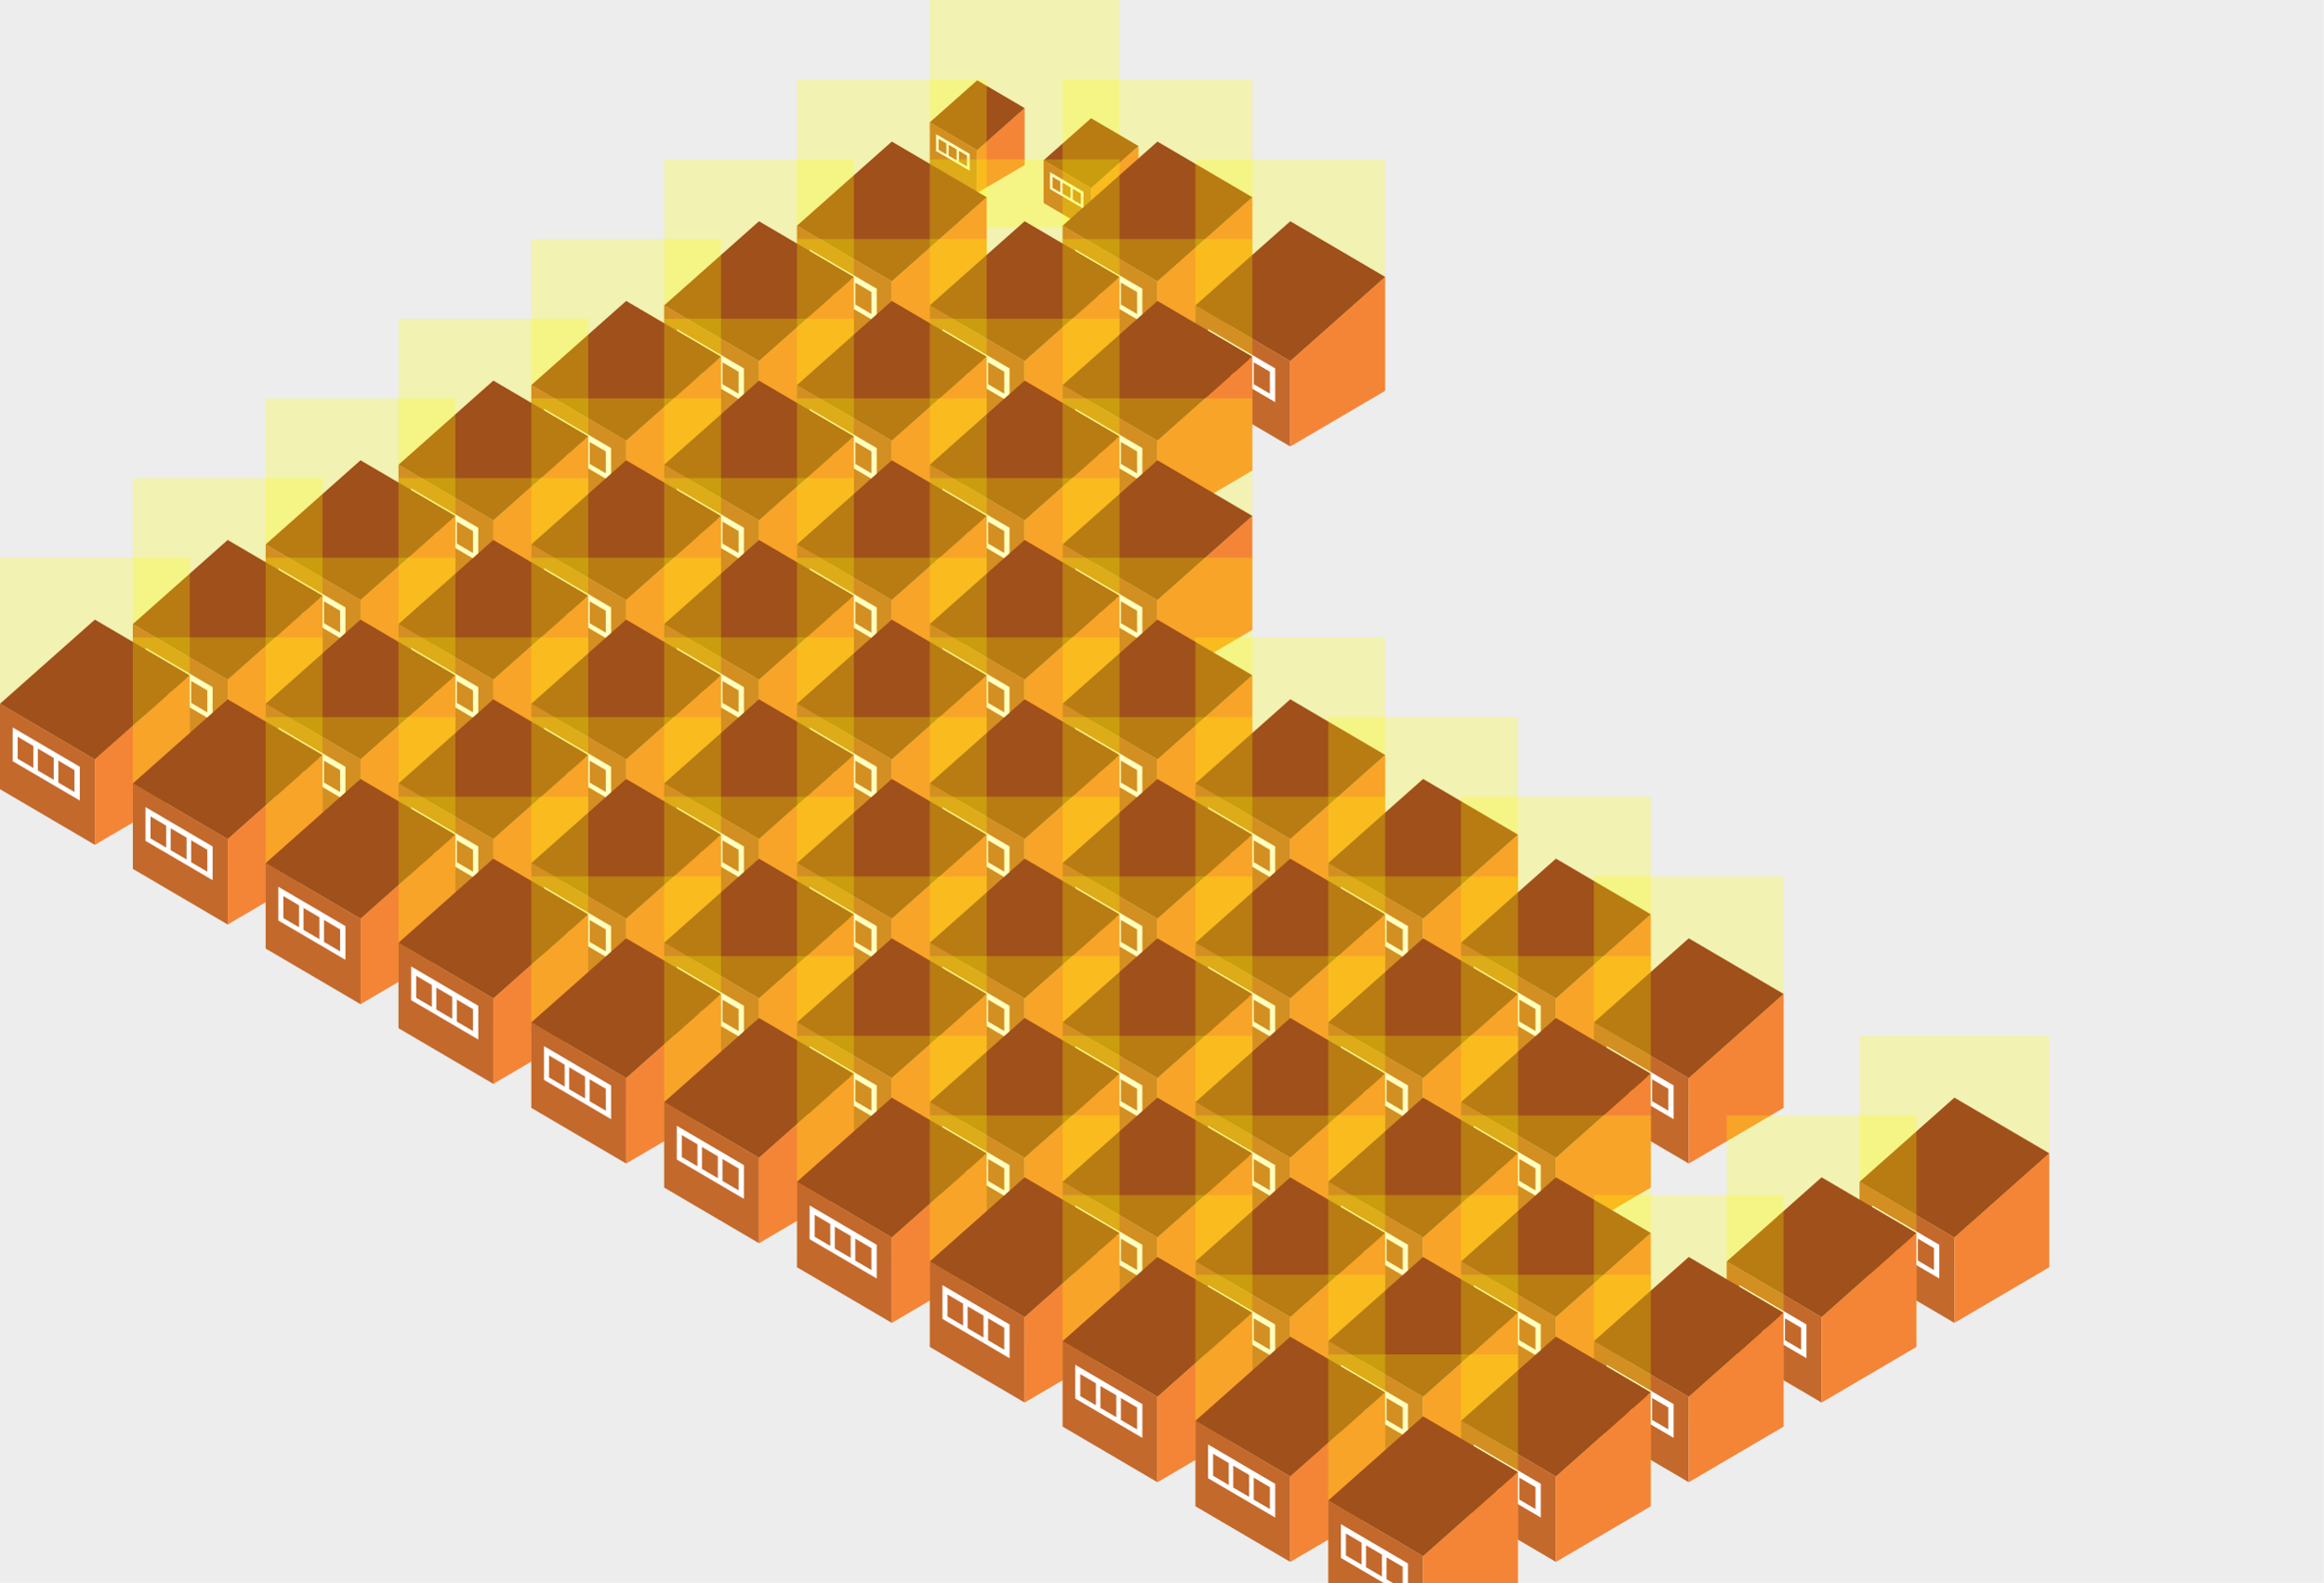
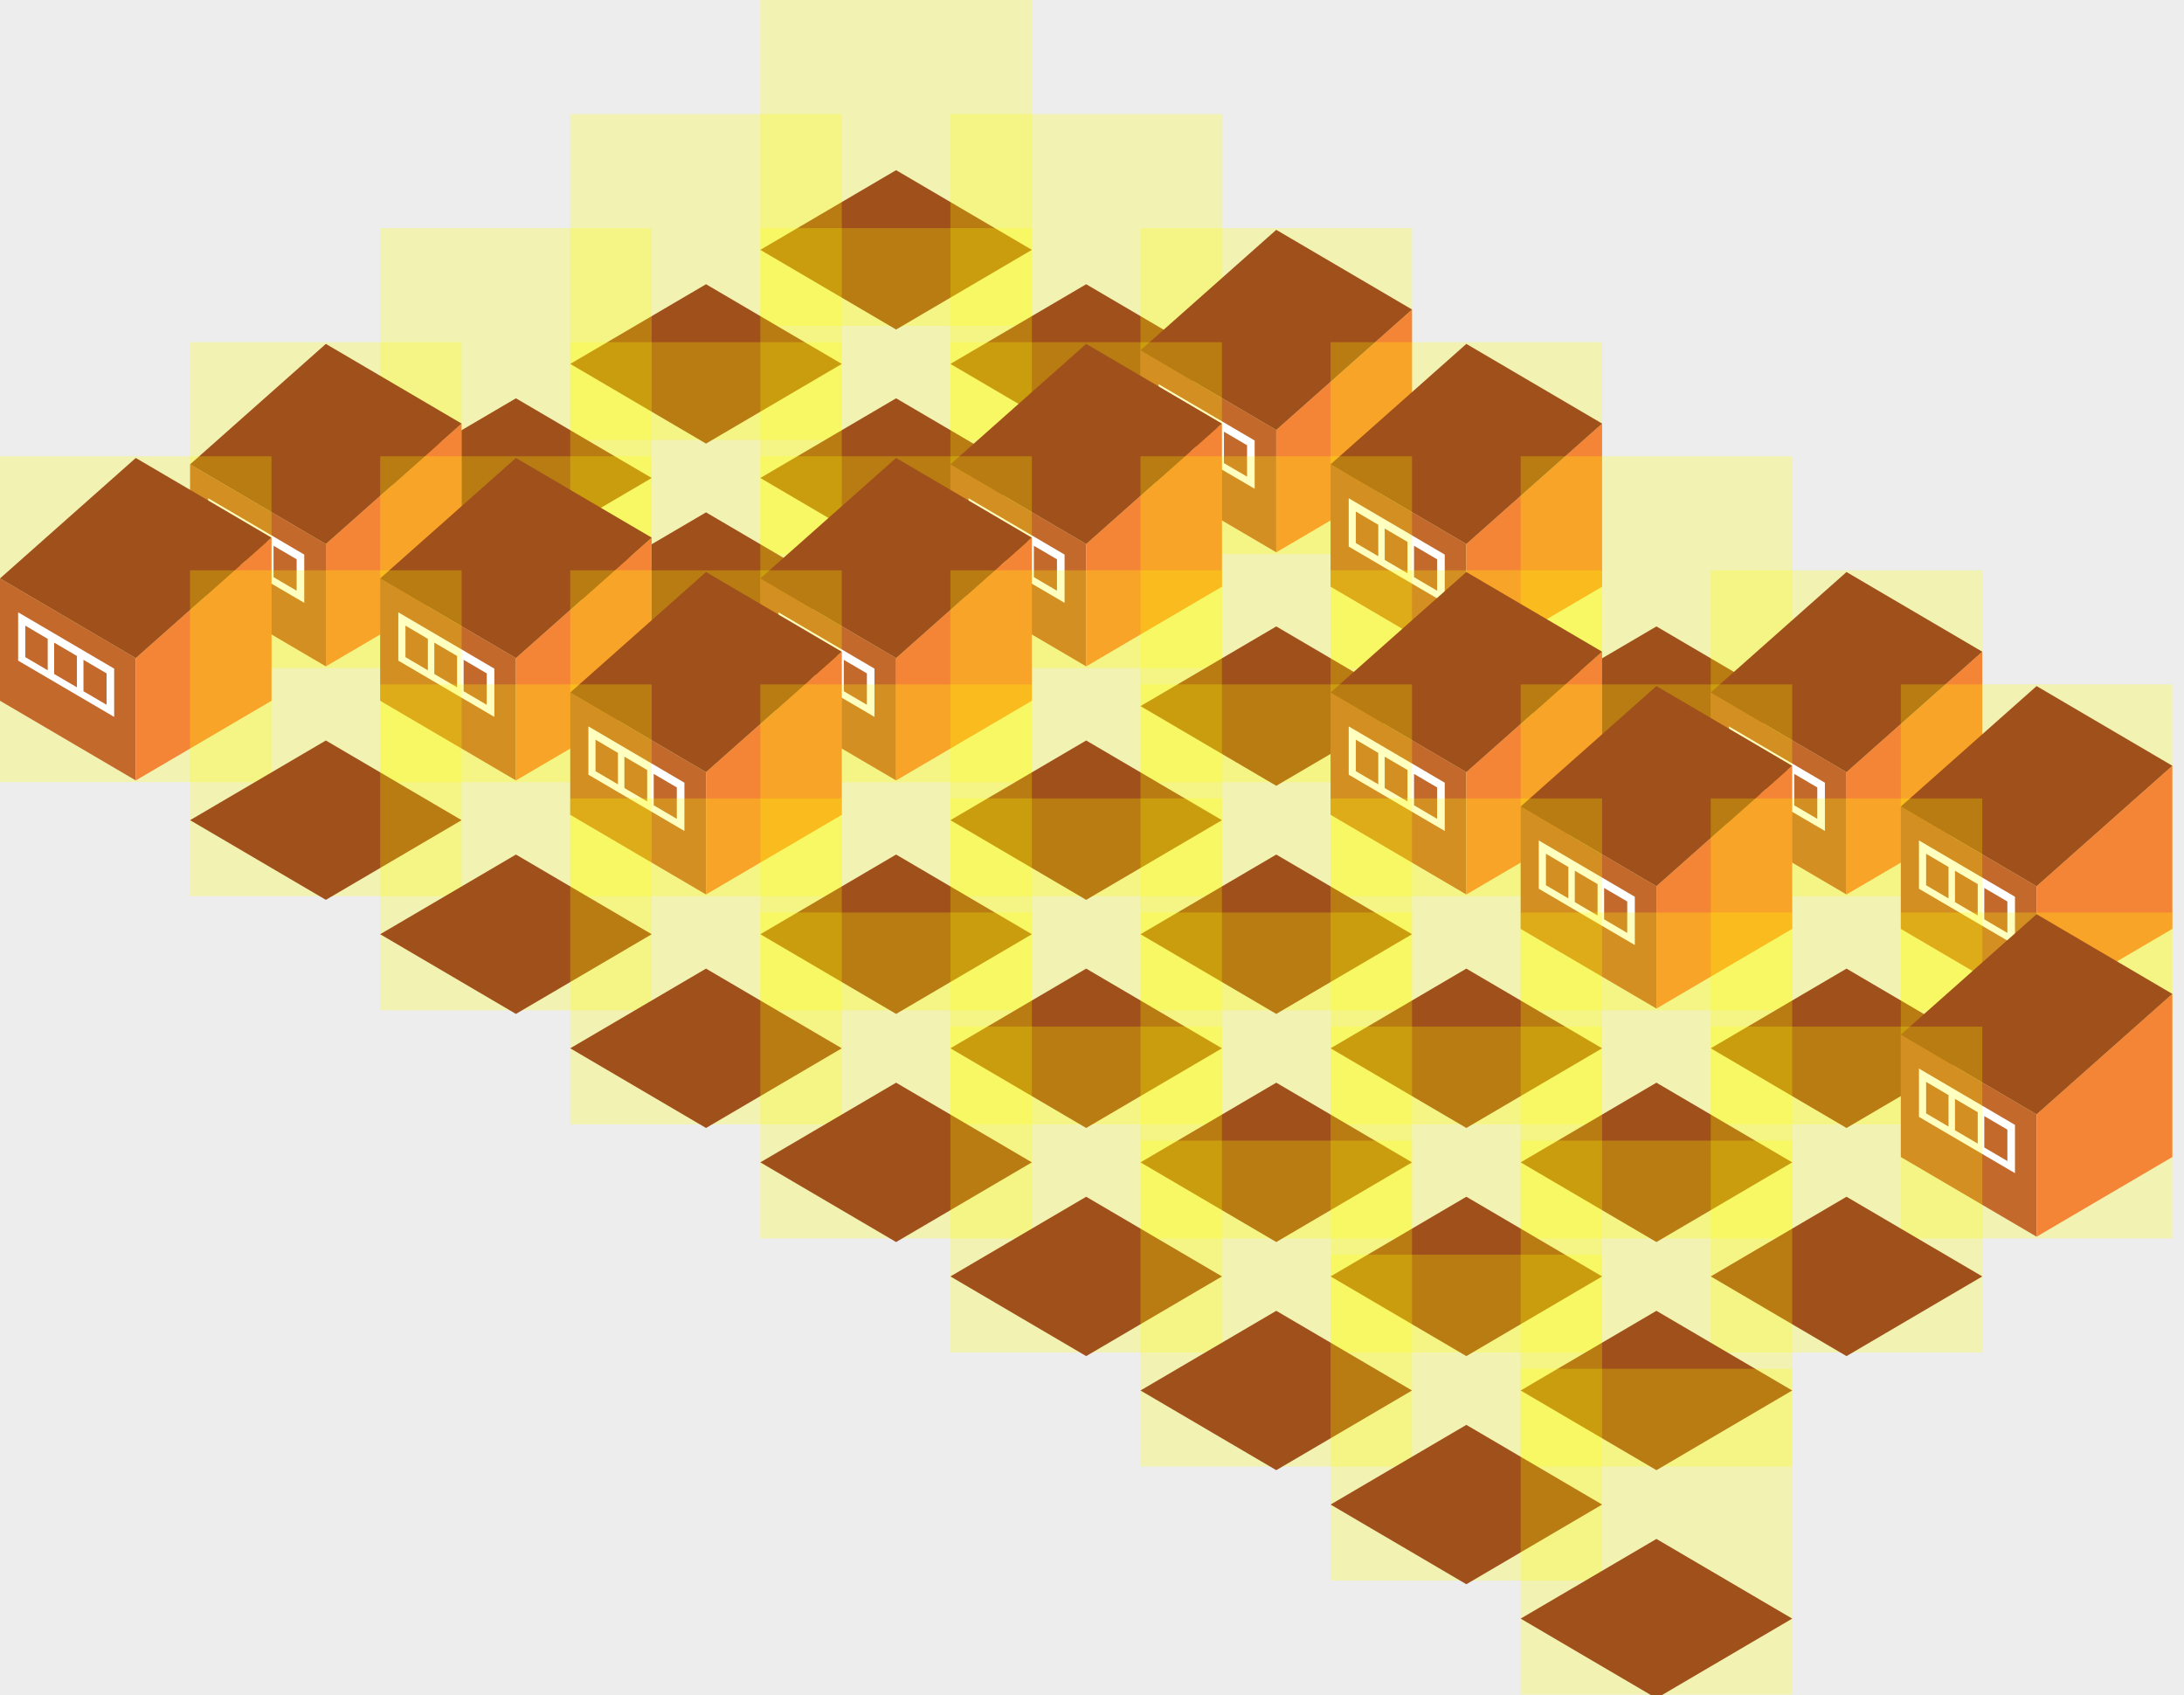
- <svg xmlns="http://www.w3.org/2000/svg" xmlns:xlink="http://www.w3.org/1999/xlink" baseProfile="full" height="834.0" version="1.1" width="1224.286">
+ <svg xmlns="http://www.w3.org/2000/svg" xmlns:xlink="http://www.w3.org/1999/xlink" baseProfile="full" height="624.0" version="1.1" width="804.286">
  <defs>
-     <symbol id="grid" viewBox="0 0 266.4 316.32">
-       <defs>
-         <style>.a{fill:#c4692c;}.b{fill:#f58536;}.c{fill:#a0501a;}.d{fill:#fff;}</style>
-       </defs>
-       <polygon class="a" points="133.2 316.32 0 238.16 0 118.16 133.2 196.32 133.2 316.32" />
-       <polygon class="b" points="133.2 316.32 266.4 238.16 266.4 78.16 133.2 196.32 133.2 316.32" />
-       <polygon class="c" points="133.2 0 0 118.16 133.2 196.32 266.4 78.16 133.2 0" />
+     <symbol id="grid.base" viewBox="0,0,266.4,156.32">
+       <polygon fill="#a0501a" points="133.2,0 0,78.16 133.2,156.32 266.4,78.16" />
+     </symbol>
+     <style type="text/css">.a{fill:#c4692c;}.b{fill:#f58536;}.c{fill:#a0501a;}.d{fill:#fff;}</style>
+     <symbol id="applications.small" viewBox="0,0,266.4,316.32">
+       <polygon class="a" points="133.2,316.32 0,238.16 0,118.16 133.2,196.32 133.2,316.32" />
+       <polygon class="b" points="133.2,316.32 266.4,238.16 266.4,78.16 133.2,196.32 133.2,316.32" />
+       <polygon class="c" points="133.2,0 0,118.16 133.2,196.32 266.4,78.16 133.2,0" />
      <path class="d" d="M17.8,198.81,112,254V206.65L17.8,151.41ZM81.88,198l22.67,13.3v30.82l-22.67-13.3ZM53.12,181.12l22.33,13.1V225l-22.33-13.1ZM24.81,164.45l22,13v30.82l-22-12.91Z" />
    </symbol>
  </defs>
-   <rect fill="#ededed" height="834.0" width="1224.286" x="0" y="0" />
-   <rect fill="rgb(255, 255, 0)" fill-opacity="0.25" height="120" width="100" x="490" y="0.0" />
-   <use height="60" width="50" x="490" xlink:href="#grid" y="42.0" />
-   <use height="60" width="50" x="550" xlink:href="#grid" y="62.0" />
-   <rect fill="rgb(255, 255, 0)" fill-opacity="0.25" height="120" width="100" x="560.0" y="42.0" />
-   <use height="120" width="100" x="560.0" xlink:href="#grid" y="74.0" />
-   <rect fill="rgb(255, 255, 0)" fill-opacity="0.25" height="120" width="100" x="630.0" y="84.0" />
-   <use height="120" width="100" x="630.0" xlink:href="#grid" y="116.0" />
-   <rect fill="rgb(255, 255, 0)" fill-opacity="0.25" height="120" width="100" x="420.0" y="42" />
-   <use height="120" width="100" x="420.0" xlink:href="#grid" y="74" />
-   <rect fill="rgb(255, 255, 0)" fill-opacity="0.25" height="120" width="100" x="490.0" y="84" />
-   <use height="120" width="100" x="490.0" xlink:href="#grid" y="116" />
-   <rect fill="rgb(255, 255, 0)" fill-opacity="0.25" height="120" width="100" x="560.0" y="126" />
-   <use height="120" width="100" x="560.0" xlink:href="#grid" y="158" />
-   <rect fill="rgb(255, 255, 0)" fill-opacity="0.25" height="120" width="100" x="350.0" y="84.0" />
-   <use height="120" width="100" x="350.0" xlink:href="#grid" y="116.0" />
-   <rect fill="rgb(255, 255, 0)" fill-opacity="0.25" height="120" width="100" x="420.0" y="126.0" />
-   <use height="120" width="100" x="420.0" xlink:href="#grid" y="158.0" />
-   <rect fill="rgb(255, 255, 0)" fill-opacity="0.25" height="120" width="100" x="490.0" y="168.0" />
-   <use height="120" width="100" x="490.0" xlink:href="#grid" y="200.0" />
-   <rect fill="rgb(255, 255, 0)" fill-opacity="0.25" height="120" width="100" x="560.0" y="210.0" />
-   <use height="120" width="100" x="560.0" xlink:href="#grid" y="242.0" />
-   <rect fill="rgb(255, 255, 0)" fill-opacity="0.25" height="120" width="100" x="280.0" y="126.0" />
-   <use height="120" width="100" x="280.0" xlink:href="#grid" y="158.0" />
-   <rect fill="rgb(255, 255, 0)" fill-opacity="0.25" height="120" width="100" x="350.0" y="168.0" />
-   <use height="120" width="100" x="350.0" xlink:href="#grid" y="200.0" />
-   <rect fill="rgb(255, 255, 0)" fill-opacity="0.25" height="120" width="100" x="420.0" y="210.0" />
-   <use height="120" width="100" x="420.0" xlink:href="#grid" y="242.0" />
-   <rect fill="rgb(255, 255, 0)" fill-opacity="0.25" height="120" width="100" x="490.0" y="252.0" />
-   <use height="120" width="100" x="490.0" xlink:href="#grid" y="284.0" />
-   <rect fill="rgb(255, 255, 0)" fill-opacity="0.25" height="120" width="100" x="560.0" y="294.0" />
-   <use height="120" width="100" x="560.0" xlink:href="#grid" y="326.0" />
-   <rect fill="rgb(255, 255, 0)" fill-opacity="0.25" height="120" width="100" x="630.0" y="336.0" />
-   <use height="120" width="100" x="630.0" xlink:href="#grid" y="368.0" />
-   <rect fill="rgb(255, 255, 0)" fill-opacity="0.25" height="120" width="100" x="700.0" y="378.0" />
-   <use height="120" width="100" x="700.0" xlink:href="#grid" y="410.0" />
-   <rect fill="rgb(255, 255, 0)" fill-opacity="0.25" height="120" width="100" x="770.0" y="420.0" />
-   <use height="120" width="100" x="770.0" xlink:href="#grid" y="452.0" />
-   <rect fill="rgb(255, 255, 0)" fill-opacity="0.25" height="120" width="100" x="840.0" y="462.0" />
-   <use height="120" width="100" x="840.0" xlink:href="#grid" y="494.0" />
-   <rect fill="rgb(255, 255, 0)" fill-opacity="0.25" height="120" width="100" x="980.0" y="546.0" />
-   <use height="120" width="100" x="980.0" xlink:href="#grid" y="578.0" />
-   <rect fill="rgb(255, 255, 0)" fill-opacity="0.25" height="120" width="100" x="210.0" y="168.0" />
-   <use height="120" width="100" x="210.0" xlink:href="#grid" y="200.0" />
-   <rect fill="rgb(255, 255, 0)" fill-opacity="0.25" height="120" width="100" x="280.0" y="210.0" />
-   <use height="120" width="100" x="280.0" xlink:href="#grid" y="242.0" />
-   <rect fill="rgb(255, 255, 0)" fill-opacity="0.25" height="120" width="100" x="350.0" y="252.0" />
-   <use height="120" width="100" x="350.0" xlink:href="#grid" y="284.0" />
-   <rect fill="rgb(255, 255, 0)" fill-opacity="0.25" height="120" width="100" x="420.0" y="294.0" />
-   <use height="120" width="100" x="420.0" xlink:href="#grid" y="326.0" />
-   <rect fill="rgb(255, 255, 0)" fill-opacity="0.25" height="120" width="100" x="490.0" y="336.0" />
-   <use height="120" width="100" x="490.0" xlink:href="#grid" y="368.0" />
-   <rect fill="rgb(255, 255, 0)" fill-opacity="0.25" height="120" width="100" x="560.0" y="378.0" />
-   <use height="120" width="100" x="560.0" xlink:href="#grid" y="410.0" />
-   <rect fill="rgb(255, 255, 0)" fill-opacity="0.25" height="120" width="100" x="630.0" y="420.0" />
-   <use height="120" width="100" x="630.0" xlink:href="#grid" y="452.0" />
-   <rect fill="rgb(255, 255, 0)" fill-opacity="0.25" height="120" width="100" x="700.0" y="462.0" />
-   <use height="120" width="100" x="700.0" xlink:href="#grid" y="494.0" />
-   <rect fill="rgb(255, 255, 0)" fill-opacity="0.25" height="120" width="100" x="770.0" y="504.0" />
-   <use height="120" width="100" x="770.0" xlink:href="#grid" y="536.0" />
-   <rect fill="rgb(255, 255, 0)" fill-opacity="0.25" height="120" width="100" x="910.0" y="588.0" />
-   <use height="120" width="100" x="910.0" xlink:href="#grid" y="620.0" />
-   <rect fill="rgb(255, 255, 0)" fill-opacity="0.25" height="120" width="100" x="140.0" y="210.0" />
-   <use height="120" width="100" x="140.0" xlink:href="#grid" y="242.0" />
-   <rect fill="rgb(255, 255, 0)" fill-opacity="0.25" height="120" width="100" x="210.0" y="252.0" />
-   <use height="120" width="100" x="210.0" xlink:href="#grid" y="284.0" />
-   <rect fill="rgb(255, 255, 0)" fill-opacity="0.25" height="120" width="100" x="280.0" y="294.0" />
-   <use height="120" width="100" x="280.0" xlink:href="#grid" y="326.0" />
-   <rect fill="rgb(255, 255, 0)" fill-opacity="0.25" height="120" width="100" x="350.0" y="336.0" />
-   <use height="120" width="100" x="350.0" xlink:href="#grid" y="368.0" />
-   <rect fill="rgb(255, 255, 0)" fill-opacity="0.25" height="120" width="100" x="420.0" y="378.0" />
-   <use height="120" width="100" x="420.0" xlink:href="#grid" y="410.0" />
-   <rect fill="rgb(255, 255, 0)" fill-opacity="0.25" height="120" width="100" x="490.0" y="420.0" />
-   <use height="120" width="100" x="490.0" xlink:href="#grid" y="452.0" />
-   <rect fill="rgb(255, 255, 0)" fill-opacity="0.25" height="120" width="100" x="560.0" y="462.0" />
-   <use height="120" width="100" x="560.0" xlink:href="#grid" y="494.0" />
-   <rect fill="rgb(255, 255, 0)" fill-opacity="0.25" height="120" width="100" x="630.0" y="504.0" />
-   <use height="120" width="100" x="630.0" xlink:href="#grid" y="536.0" />
-   <rect fill="rgb(255, 255, 0)" fill-opacity="0.25" height="120" width="100" x="700.0" y="546.0" />
-   <use height="120" width="100" x="700.0" xlink:href="#grid" y="578.0" />
-   <rect fill="rgb(255, 255, 0)" fill-opacity="0.25" height="120" width="100" x="770.0" y="588.0" />
-   <use height="120" width="100" x="770.0" xlink:href="#grid" y="620.0" />
-   <rect fill="rgb(255, 255, 0)" fill-opacity="0.25" height="120" width="100" x="840.0" y="630.0" />
-   <use height="120" width="100" x="840.0" xlink:href="#grid" y="662.0" />
-   <rect fill="rgb(255, 255, 0)" fill-opacity="0.25" height="120" width="100" x="70.0" y="252.0" />
-   <use height="120" width="100" x="70.0" xlink:href="#grid" y="284.0" />
-   <rect fill="rgb(255, 255, 0)" fill-opacity="0.25" height="120" width="100" x="140.0" y="294.0" />
-   <use height="120" width="100" x="140.0" xlink:href="#grid" y="326.0" />
-   <rect fill="rgb(255, 255, 0)" fill-opacity="0.25" height="120" width="100" x="210.0" y="336.0" />
-   <use height="120" width="100" x="210.0" xlink:href="#grid" y="368.0" />
-   <rect fill="rgb(255, 255, 0)" fill-opacity="0.25" height="120" width="100" x="280.0" y="378.0" />
-   <use height="120" width="100" x="280.0" xlink:href="#grid" y="410.0" />
-   <rect fill="rgb(255, 255, 0)" fill-opacity="0.25" height="120" width="100" x="350.0" y="420.0" />
-   <use height="120" width="100" x="350.0" xlink:href="#grid" y="452.0" />
-   <rect fill="rgb(255, 255, 0)" fill-opacity="0.25" height="120" width="100" x="420.0" y="462.0" />
-   <use height="120" width="100" x="420.0" xlink:href="#grid" y="494.0" />
-   <rect fill="rgb(255, 255, 0)" fill-opacity="0.25" height="120" width="100" x="490.0" y="504.0" />
-   <use height="120" width="100" x="490.0" xlink:href="#grid" y="536.0" />
-   <rect fill="rgb(255, 255, 0)" fill-opacity="0.25" height="120" width="100" x="560.0" y="546.0" />
-   <use height="120" width="100" x="560.0" xlink:href="#grid" y="578.0" />
-   <rect fill="rgb(255, 255, 0)" fill-opacity="0.25" height="120" width="100" x="630.0" y="588.0" />
-   <use height="120" width="100" x="630.0" xlink:href="#grid" y="620.0" />
-   <rect fill="rgb(255, 255, 0)" fill-opacity="0.25" height="120" width="100" x="700.0" y="630.0" />
-   <use height="120" width="100" x="700.0" xlink:href="#grid" y="662.0" />
-   <rect fill="rgb(255, 255, 0)" fill-opacity="0.25" height="120" width="100" x="770.0" y="672.0" />
-   <use height="120" width="100" x="770.0" xlink:href="#grid" y="704.0" />
-   <rect fill="rgb(255, 255, 0)" fill-opacity="0.25" height="120" width="100" x="0.0" y="294.0" />
-   <use height="120" width="100" x="0.0" xlink:href="#grid" y="326.0" />
-   <rect fill="rgb(255, 255, 0)" fill-opacity="0.25" height="120" width="100" x="70.0" y="336.0" />
-   <use height="120" width="100" x="70.0" xlink:href="#grid" y="368.0" />
-   <rect fill="rgb(255, 255, 0)" fill-opacity="0.25" height="120" width="100" x="140.0" y="378.0" />
-   <use height="120" width="100" x="140.0" xlink:href="#grid" y="410.0" />
-   <rect fill="rgb(255, 255, 0)" fill-opacity="0.25" height="120" width="100" x="210.0" y="420.0" />
-   <use height="120" width="100" x="210.0" xlink:href="#grid" y="452.0" />
-   <rect fill="rgb(255, 255, 0)" fill-opacity="0.25" height="120" width="100" x="280.0" y="462.0" />
-   <use height="120" width="100" x="280.0" xlink:href="#grid" y="494.0" />
-   <rect fill="rgb(255, 255, 0)" fill-opacity="0.25" height="120" width="100" x="350.0" y="504.0" />
-   <use height="120" width="100" x="350.0" xlink:href="#grid" y="536.0" />
-   <rect fill="rgb(255, 255, 0)" fill-opacity="0.25" height="120" width="100" x="420.0" y="546.0" />
-   <use height="120" width="100" x="420.0" xlink:href="#grid" y="578.0" />
-   <rect fill="rgb(255, 255, 0)" fill-opacity="0.25" height="120" width="100" x="490" y="588.0" />
-   <use height="120" width="100" x="490" xlink:href="#grid" y="620.0" />
-   <rect fill="rgb(255, 255, 0)" fill-opacity="0.25" height="120" width="100" x="560.0" y="630.0" />
-   <use height="120" width="100" x="560.0" xlink:href="#grid" y="662.0" />
-   <rect fill="rgb(255, 255, 0)" fill-opacity="0.25" height="120" width="100" x="630.0" y="672.0" />
-   <use height="120" width="100" x="630.0" xlink:href="#grid" y="704.0" />
-   <rect fill="rgb(255, 255, 0)" fill-opacity="0.25" height="120" width="100" x="700.0" y="714.0" />
-   <use height="120" width="100" x="700.0" xlink:href="#grid" y="746.0" />
+   <rect fill="#ededed" height="624.0" width="804.286" x="0" y="0" />
+   <rect fill="rgb(255, 255, 0)" fill-opacity="0.25" height="120" width="100" x="280.0" y="0.0" />
+   <use height="120" width="100" x="280.0" xlink:href="#grid.base" y="32.0" />
+   <rect fill="rgb(255, 255, 0)" fill-opacity="0.25" height="120" width="100" x="350.0" y="42.0" />
+   <use height="120" width="100" x="350.0" xlink:href="#grid.base" y="74.0" />
+   <rect fill="rgb(255, 255, 0)" fill-opacity="0.25" height="120" width="100" x="420.0" y="84.0" />
+   <use height="120" width="100" x="420.0" xlink:href="#applications.small" y="84.0" />
+   <rect fill="rgb(255, 255, 0)" fill-opacity="0.25" height="120" width="100" x="490.0" y="126" />
+   <use height="120" width="100" x="490.0" xlink:href="#applications.small" y="126" />
+   <rect fill="rgb(255, 255, 0)" fill-opacity="0.25" height="120" width="100" x="560.0" y="168.0" />
+   <use height="120" width="100" x="560.0" xlink:href="#grid.base" y="200.0" />
+   <rect fill="rgb(255, 255, 0)" fill-opacity="0.25" height="120" width="100" x="630.0" y="210.0" />
+   <use height="120" width="100" x="630.0" xlink:href="#applications.small" y="210.0" />
+   <rect fill="rgb(255, 255, 0)" fill-opacity="0.25" height="120" width="100" x="700.0" y="252" />
+   <use height="120" width="100" x="700.0" xlink:href="#applications.small" y="252" />
+   <rect fill="rgb(255, 255, 0)" fill-opacity="0.25" height="120" width="100" x="210.0" y="42" />
+   <use height="120" width="100" x="210.0" xlink:href="#grid.base" y="74" />
+   <rect fill="rgb(255, 255, 0)" fill-opacity="0.25" height="120" width="100" x="280.0" y="84" />
+   <use height="120" width="100" x="280.0" xlink:href="#grid.base" y="116" />
+   <rect fill="rgb(255, 255, 0)" fill-opacity="0.25" height="120" width="100" x="350.0" y="126" />
+   <use height="120" width="100" x="350.0" xlink:href="#applications.small" y="126" />
+   <rect fill="rgb(255, 255, 0)" fill-opacity="0.25" height="120" width="100" x="420.0" y="168.0" />
+   <use height="120" width="100" x="420.0" xlink:href="#grid.base" y="200.0" />
+   <rect fill="rgb(255, 255, 0)" fill-opacity="0.25" height="120" width="100" x="490.0" y="210.0" />
+   <use height="120" width="100" x="490.0" xlink:href="#applications.small" y="210.0" />
+   <rect fill="rgb(255, 255, 0)" fill-opacity="0.25" height="120" width="100" x="560.0" y="252.0" />
+   <use height="120" width="100" x="560.0" xlink:href="#applications.small" y="252.0" />
+   <rect fill="rgb(255, 255, 0)" fill-opacity="0.25" height="120" width="100" x="630.0" y="294.0" />
+   <use height="120" width="100" x="630.0" xlink:href="#grid.base" y="326.0" />
+   <rect fill="rgb(255, 255, 0)" fill-opacity="0.25" height="120" width="100" x="700.0" y="336.0" />
+   <use height="120" width="100" x="700.0" xlink:href="#applications.small" y="336.0" />
+   <rect fill="rgb(255, 255, 0)" fill-opacity="0.25" height="120" width="100" x="140.0" y="84.0" />
+   <use height="120" width="100" x="140.0" xlink:href="#grid.base" y="116.0" />
+   <rect fill="rgb(255, 255, 0)" fill-opacity="0.25" height="120" width="100" x="210.0" y="126.0" />
+   <use height="120" width="100" x="210.0" xlink:href="#grid.base" y="158.0" />
+   <rect fill="rgb(255, 255, 0)" fill-opacity="0.25" height="120" width="100" x="280.0" y="168.0" />
+   <use height="120" width="100" x="280.0" xlink:href="#applications.small" y="168.0" />
+   <rect fill="rgb(255, 255, 0)" fill-opacity="0.25" height="120" width="100" x="350.0" y="210.0" />
+   <use height="120" width="100" x="350.0" xlink:href="#grid.base" y="242.0" />
+   <rect fill="rgb(255, 255, 0)" fill-opacity="0.25" height="120" width="100" x="420.0" y="252.0" />
+   <use height="120" width="100" x="420.0" xlink:href="#grid.base" y="284.0" />
+   <rect fill="rgb(255, 255, 0)" fill-opacity="0.25" height="120" width="100" x="490.0" y="294.0" />
+   <use height="120" width="100" x="490.0" xlink:href="#grid.base" y="326.0" />
+   <rect fill="rgb(255, 255, 0)" fill-opacity="0.25" height="120" width="100" x="560.0" y="336.0" />
+   <use height="120" width="100" x="560.0" xlink:href="#grid.base" y="368.0" />
+   <rect fill="rgb(255, 255, 0)" fill-opacity="0.25" height="120" width="100" x="630.0" y="378.0" />
+   <use height="120" width="100" x="630.0" xlink:href="#grid.base" y="410.0" />
+   <rect fill="rgb(255, 255, 0)" fill-opacity="0.25" height="120" width="100" x="70.0" y="126.0" />
+   <use height="120" width="100" x="70.0" xlink:href="#applications.small" y="126.0" />
+   <rect fill="rgb(255, 255, 0)" fill-opacity="0.25" height="120" width="100" x="140.0" y="168.0" />
+   <use height="120" width="100" x="140.0" xlink:href="#applications.small" y="168.0" />
+   <rect fill="rgb(255, 255, 0)" fill-opacity="0.25" height="120" width="100" x="210.0" y="210.0" />
+   <use height="120" width="100" x="210.0" xlink:href="#applications.small" y="210.0" />
+   <rect fill="rgb(255, 255, 0)" fill-opacity="0.25" height="120" width="100" x="280.0" y="252.0" />
+   <use height="120" width="100" x="280.0" xlink:href="#grid.base" y="284.0" />
+   <rect fill="rgb(255, 255, 0)" fill-opacity="0.25" height="120" width="100" x="350.0" y="294.0" />
+   <use height="120" width="100" x="350.0" xlink:href="#grid.base" y="326.0" />
+   <rect fill="rgb(255, 255, 0)" fill-opacity="0.25" height="120" width="100" x="420.0" y="336.0" />
+   <use height="120" width="100" x="420.0" xlink:href="#grid.base" y="368.0" />
+   <rect fill="rgb(255, 255, 0)" fill-opacity="0.25" height="120" width="100" x="490.0" y="378.0" />
+   <use height="120" width="100" x="490.0" xlink:href="#grid.base" y="410.0" />
+   <rect fill="rgb(255, 255, 0)" fill-opacity="0.25" height="120" width="100" x="560.0" y="420.0" />
+   <use height="120" width="100" x="560.0" xlink:href="#grid.base" y="452.0" />
+   <rect fill="rgb(255, 255, 0)" fill-opacity="0.25" height="120" width="100" x="0.0" y="168.0" />
+   <use height="120" width="100" x="0.0" xlink:href="#applications.small" y="168.0" />
+   <rect fill="rgb(255, 255, 0)" fill-opacity="0.25" height="120" width="100" x="70.0" y="210.0" />
+   <use height="120" width="100" x="70.0" xlink:href="#grid.base" y="242.0" />
+   <rect fill="rgb(255, 255, 0)" fill-opacity="0.25" height="120" width="100" x="140.0" y="252.0" />
+   <use height="120" width="100" x="140.0" xlink:href="#grid.base" y="284.0" />
+   <rect fill="rgb(255, 255, 0)" fill-opacity="0.25" height="120" width="100" x="210.0" y="294.0" />
+   <use height="120" width="100" x="210.0" xlink:href="#grid.base" y="326.0" />
+   <rect fill="rgb(255, 255, 0)" fill-opacity="0.25" height="120" width="100" x="280.0" y="336.0" />
+   <use height="120" width="100" x="280.0" xlink:href="#grid.base" y="368.0" />
+   <rect fill="rgb(255, 255, 0)" fill-opacity="0.25" height="120" width="100" x="350.0" y="378.0" />
+   <use height="120" width="100" x="350.0" xlink:href="#grid.base" y="410.0" />
+   <rect fill="rgb(255, 255, 0)" fill-opacity="0.25" height="120" width="100" x="420.0" y="420.0" />
+   <use height="120" width="100" x="420.0" xlink:href="#grid.base" y="452.0" />
+   <rect fill="rgb(255, 255, 0)" fill-opacity="0.25" height="120" width="100" x="490" y="462.0" />
+   <use height="120" width="100" x="490" xlink:href="#grid.base" y="494.0" />
+   <rect fill="rgb(255, 255, 0)" fill-opacity="0.25" height="120" width="100" x="560.0" y="504.0" />
+   <use height="120" width="100" x="560.0" xlink:href="#grid.base" y="536.0" />
</svg>
